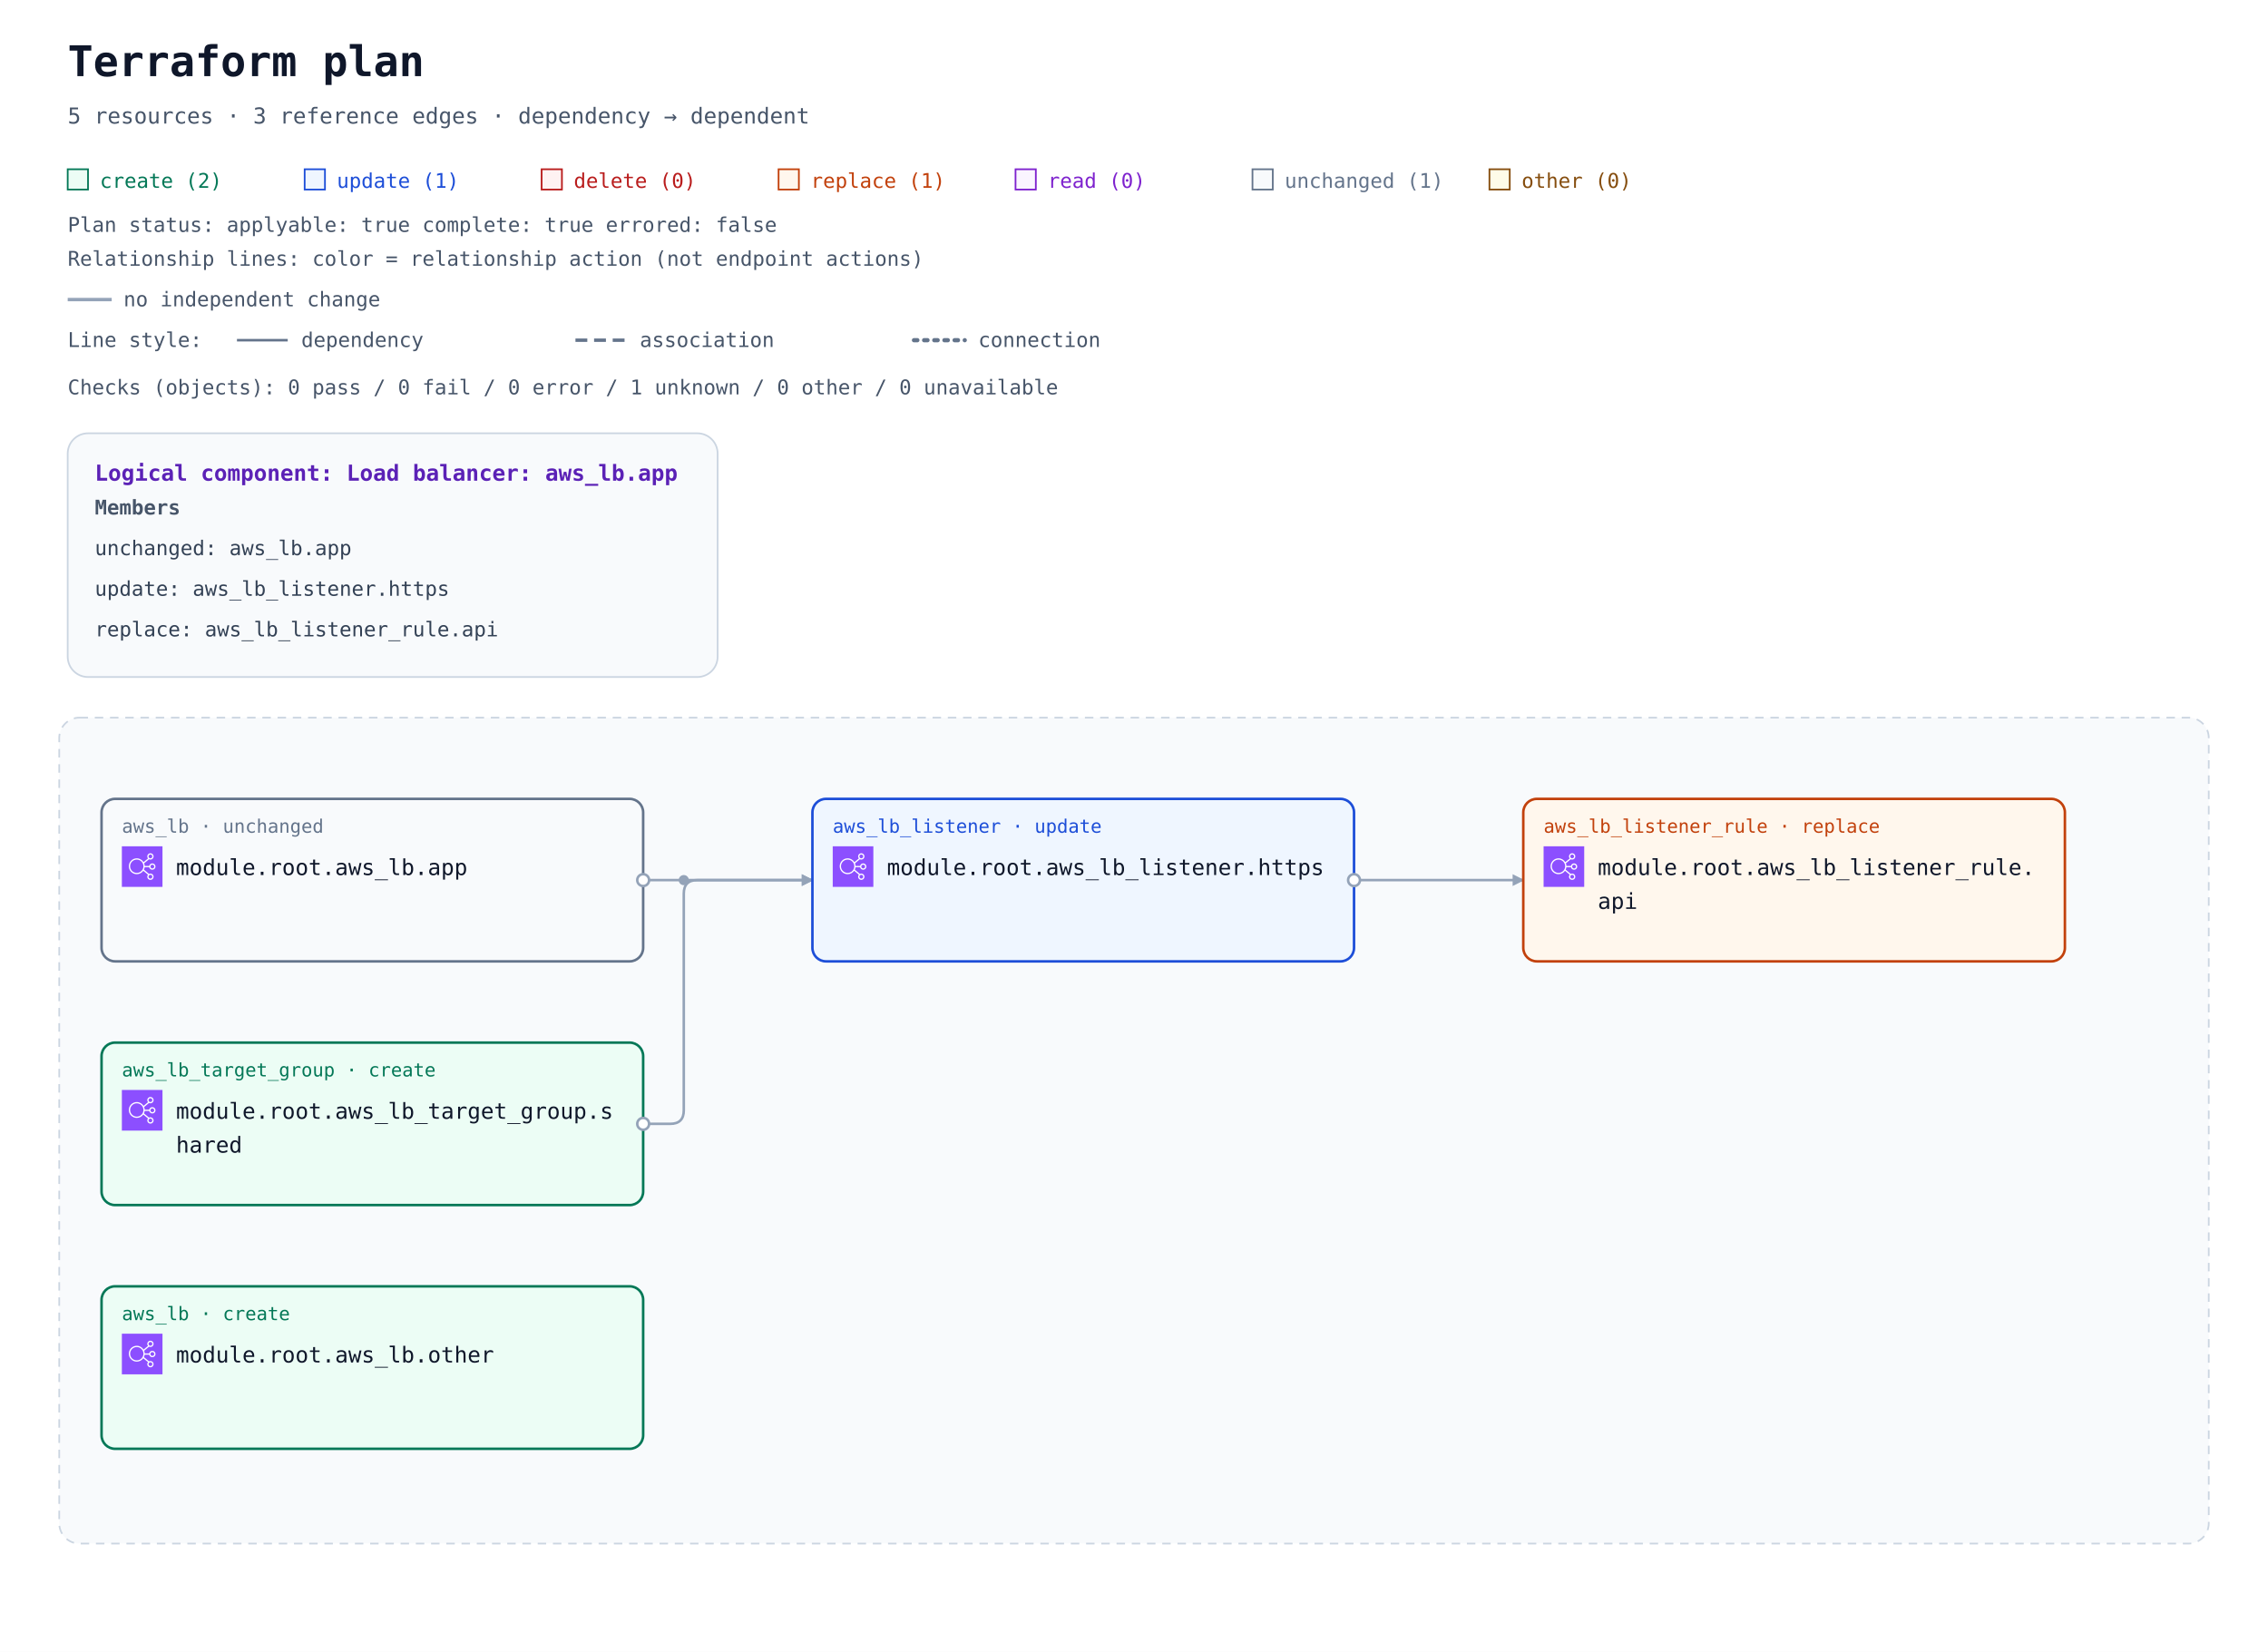
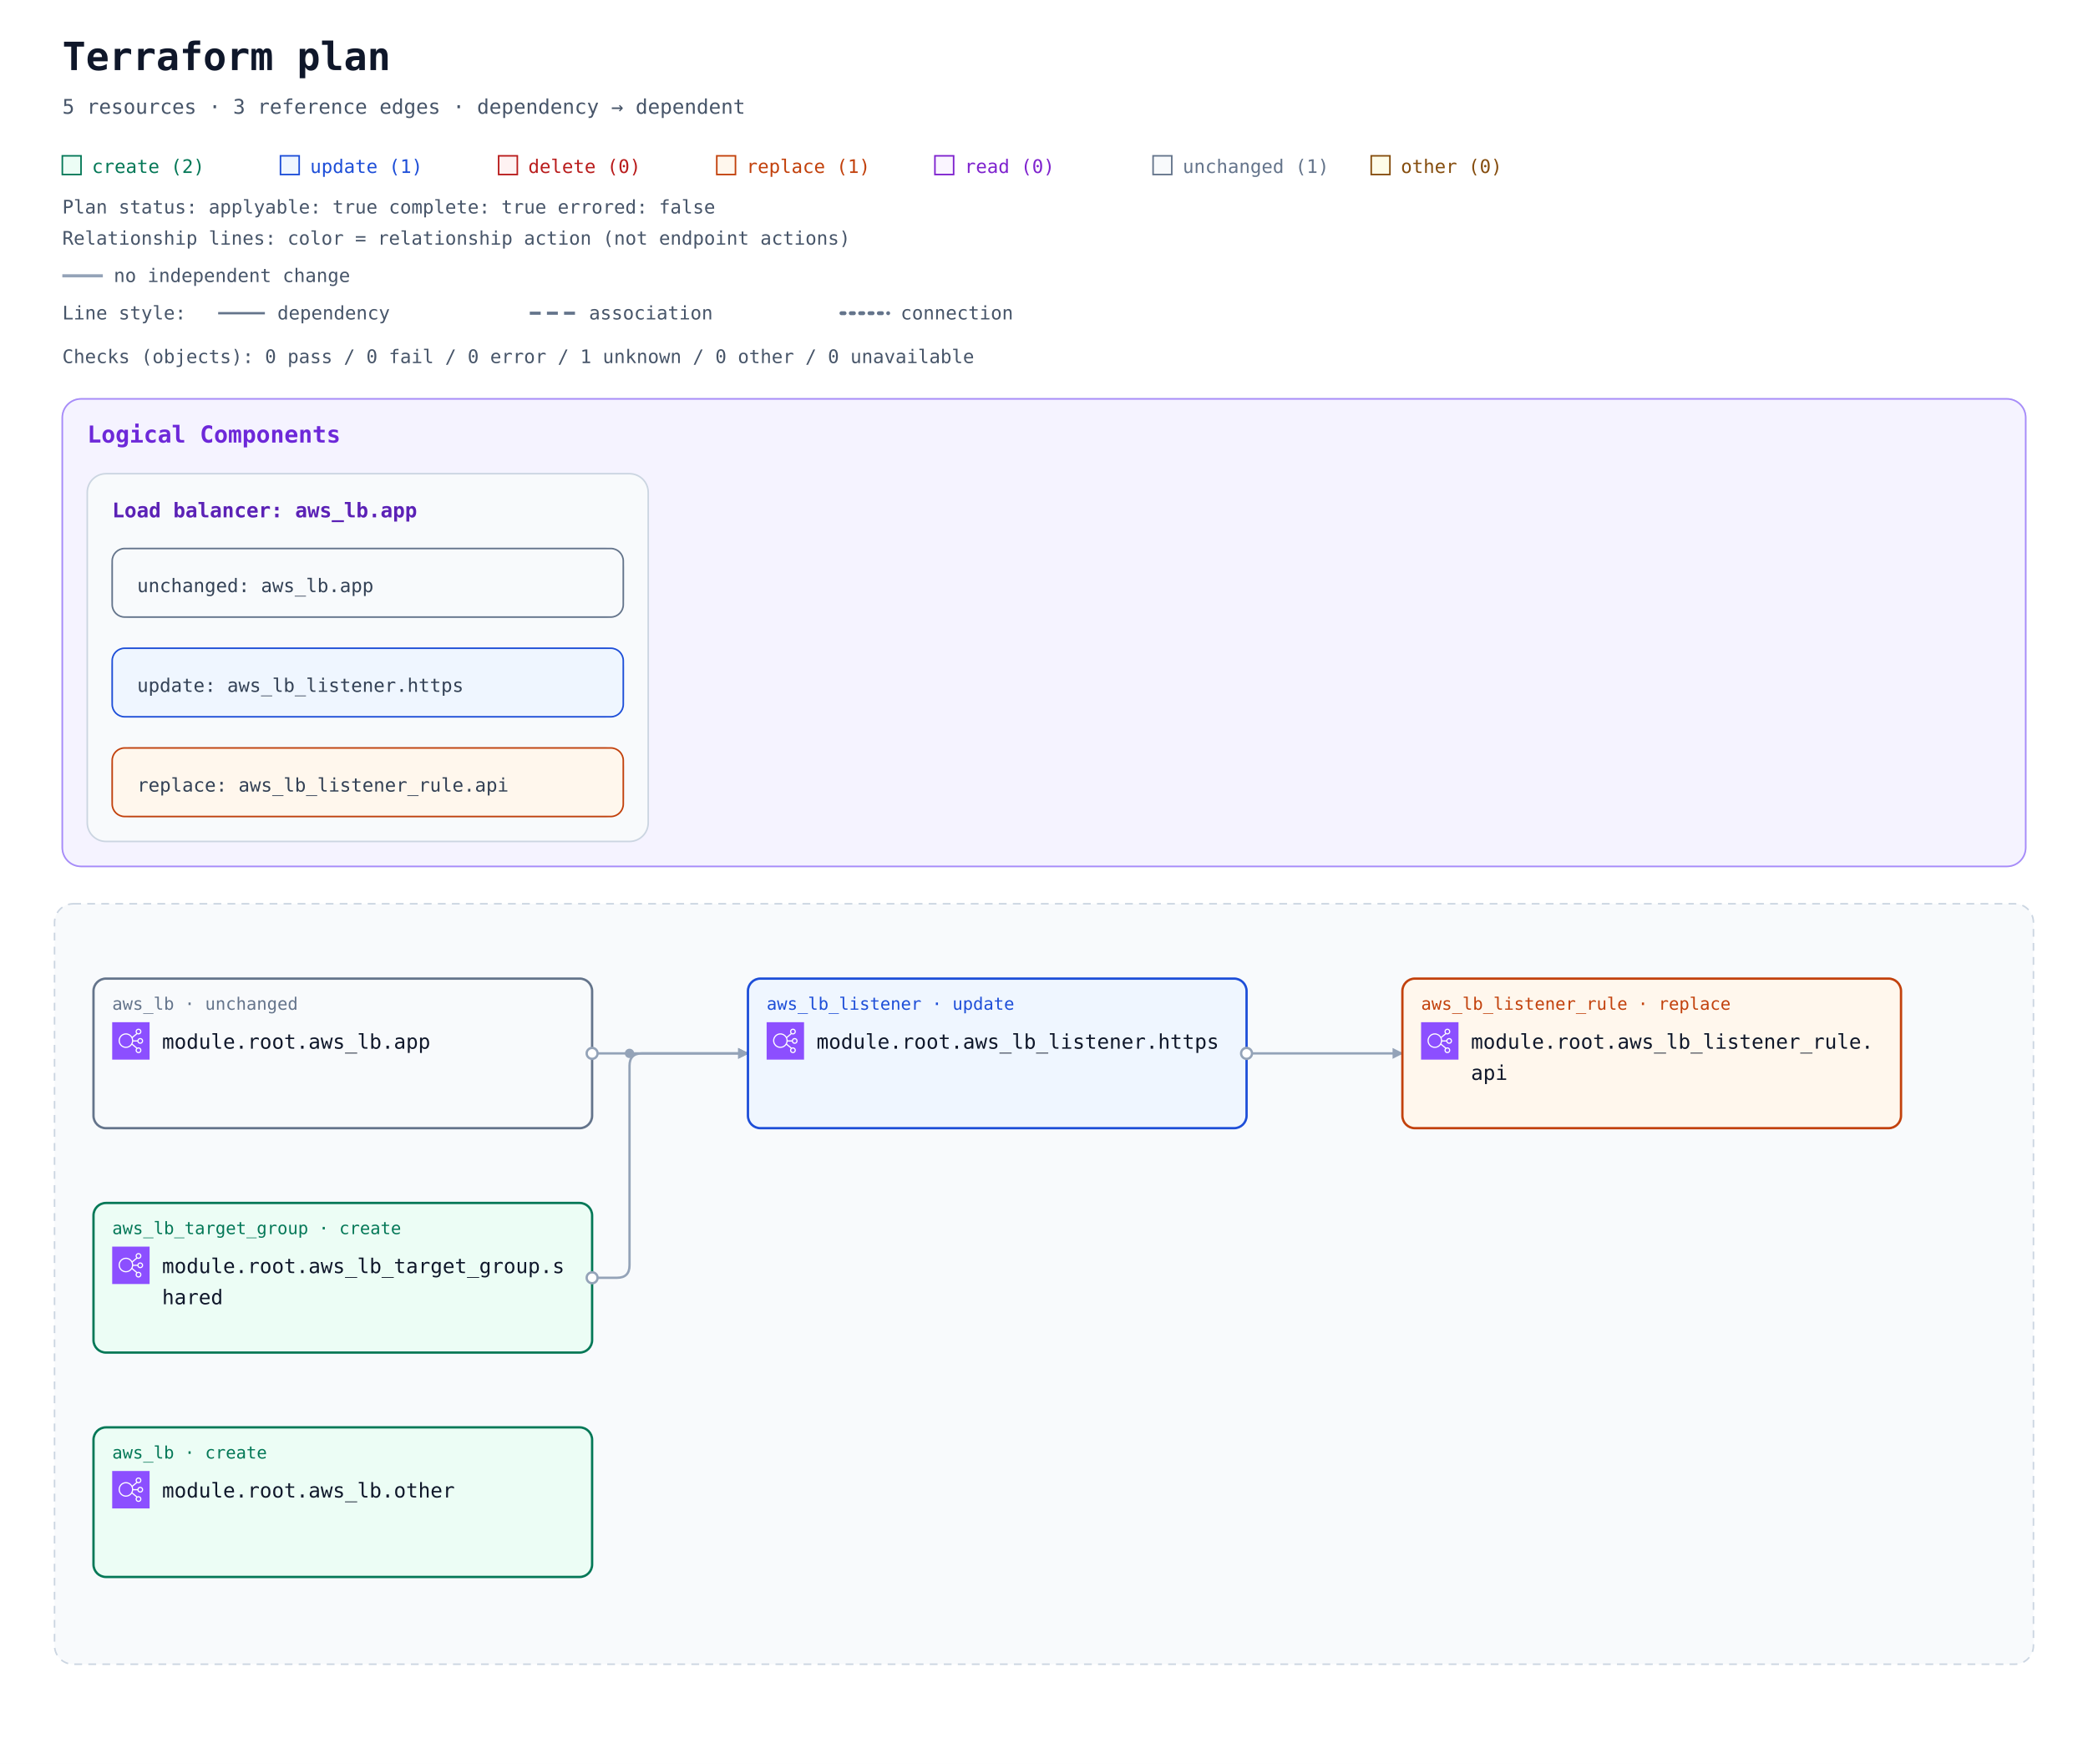
- <svg xmlns="http://www.w3.org/2000/svg" width="1340" height="976" viewBox="0 0 1340 976" role="img" aria-labelledby="title description">
+ <svg xmlns="http://www.w3.org/2000/svg" width="1340" height="1132" viewBox="0 0 1340 1132" role="img" aria-labelledby="title description">
  <defs>
    <marker id="arrow" viewBox="0 0 10 10" refX="9" refY="5" markerWidth="7" markerHeight="7" markerUnits="userSpaceOnUse" orient="auto-start-reverse">
      <path d="M 0 0 L 10 5 L 0 10 z" fill="#94a3b8" />
    </marker>
    <symbol id="planorama-icon-aws-elb" viewBox="0 0 64 64">
      <g>
        <g id="planorama-icon-aws-elb-local-49636f6e2d4172636869746563747572652f34382f417263685f456c61737469632d4c6f61642d42616c616e63696e675f3438" stroke="none" stroke-width="1" fill="none" fill-rule="evenodd">
          <g id="planorama-icon-aws-elb-local-49636f6e2d4172636869746563747572652d42472f34382f4e6574776f726b696e672d436f6e74656e742d44656c6976657279" fill="#8C4FFF">
            <rect id="planorama-icon-aws-elb-local-52656374616e676c65" x="0" y="0" width="64" height="64" />
          </g>
          <path d="M23.5,42 C17.71,42 13,37.29 13,31.5 C13,25.71 17.71,21 23.5,21 C29.29,21 34,25.71 34,31.5 C34,37.29 29.29,42 23.5,42 M48,48 C48,49.654 46.654,51 45,51 C43.346,51 42,49.654 42,48 C42,46.346 43.346,45 45,45 C46.654,45 48,46.346 48,48 M45,13 C46.654,13 48,14.346 48,16 C48,17.654 46.654,19 45,19 C43.346,19 42,17.654 42,16 C42,14.346 43.346,13 45,13 M48,29 C49.654,29 51,30.346 51,32 C51,33.654 49.654,35 48,35 C46.346,35 45,33.654 45,32 C45,30.346 46.346,29 48,29 M35.901,33 L43.102,33 C43.565,35.279 45.586,37 48,37 C50.757,37 53,34.757 53,32 C53,29.243 50.757,27 48,27 C45.586,27 43.565,28.721 43.102,31 L35.975,31 C35.916,29.541 35.614,28.146 35.096,26.856 L42.799,20.467 C43.466,20.797 44.206,21 45,21 C47.757,21 50,18.757 50,16 C50,13.243 47.757,11 45,11 C42.243,11 40,13.243 40,16 C40,17.224 40.459,18.331 41.191,19.201 L34.172,25.024 C31.977,21.42 28.021,19 23.5,19 C16.607,19 11,24.607 11,31.5 C11,38.393 16.607,44 23.5,44 C27.743,44 31.493,41.871 33.754,38.629 L41.191,44.799 C40.459,45.669 40,46.776 40,48 C40,50.757 42.243,53 45,53 C47.757,53 50,50.757 50,48 C50,45.243 47.757,43 45,43 C44.206,43 43.466,43.203 42.799,43.533 L34.77,36.873 C35.344,35.673 35.736,34.373 35.901,33" id="planorama-icon-aws-elb-local-456c61737469632d4c6f61642d42616c616e63696e675f49636f6e5f34385f5371756964" fill="#FFFFFF" />
        </g>
      </g>
    </symbol>
  </defs>
  <rect width="100%" height="100%" fill="#ffffff" />
  <g font-family="ui-monospace, SFMono-Regular, Consolas, monospace">
    <text x="40" y="45" font-size="25" font-weight="700" fill="#0f172a">Terraform plan</text>
    <text x="40" y="73" font-size="13" fill="#475569">5 resources · 3 reference edges · dependency → dependent</text>
    <rect x="40" y="100" width="12" height="12" fill="#ecfdf5" stroke="#047857" />
    <text x="59" y="111" font-size="12" fill="#047857">create (2)</text>
    <rect x="180" y="100" width="12" height="12" fill="#eff6ff" stroke="#1d4ed8" />
    <text x="199" y="111" font-size="12" fill="#1d4ed8">update (1)</text>
    <rect x="320" y="100" width="12" height="12" fill="#fef2f2" stroke="#b91c1c" />
    <text x="339" y="111" font-size="12" fill="#b91c1c">delete (0)</text>
    <rect x="460" y="100" width="12" height="12" fill="#fff7ed" stroke="#c2410c" />
    <text x="479" y="111" font-size="12" fill="#c2410c">replace (1)</text>
    <rect x="600" y="100" width="12" height="12" fill="#faf5ff" stroke="#7e22ce" />
    <text x="619" y="111" font-size="12" fill="#7e22ce">read (0)</text>
    <rect x="740" y="100" width="12" height="12" fill="#f8fafc" stroke="#64748b" />
    <text x="759" y="111" font-size="12" fill="#64748b">unchanged (1)</text>
    <rect x="880" y="100" width="12" height="12" fill="#fefce8" stroke="#854d0e" />
    <text x="899" y="111" font-size="12" fill="#854d0e">other (0)</text>
    <g id="plan-status" data-plan-applyable="true" data-plan-complete="true" data-plan-errored="false">
      <text x="40" y="137" font-size="12" fill="#475569">Plan status: applyable: true complete: true errored: false</text>
    </g>
    <g id="relationship-legend" font-size="12" fill="#475569">
      <text x="40" y="157">Relationship lines: color = relationship action (not endpoint actions)</text>
      <path d="M 40 177 H 66" stroke="#94a3b8" stroke-width="2" />
      <text x="73" y="181">no independent change</text>
      <text x="40" y="205">Line style:</text>
      <path d="M 140 201 H 170" stroke="#64748b" stroke-width="1.5" />
      <text x="178" y="205">dependency</text>
      <path d="M 340 201 H 370" stroke="#64748b" stroke-width="2" stroke-dasharray="7 4" />
      <text x="378" y="205">association</text>
      <path d="M 540 201 H 570" stroke="#64748b" stroke-width="2.5" stroke-dasharray="2 4" stroke-linecap="round" />
      <text x="578" y="205">connection</text>
    </g>
    <g transform="translate(0 72)">
      <g id="plan-checks">
        <text x="40" y="161" font-size="12" fill="#475569">Checks (objects): 0 pass / 0 fail / 0 error / 1 unknown / 0 other / 0 unavailable</text>
      </g>
      <g transform="translate(0 24)">
        <g data-annotation-area="true">
          <g data-annotation-card="true" transform="translate(40 160)">
-             <rect width="384" height="144" rx="12" fill="#f8fafc" stroke="#cbd5e1" />
-             <g id="architecture-73796e7468657469633a36633666363136343566363236313663363136653633363537322d3631373737333566366336323265363137303730" data-architecture-id="synthetic:6c6f61645f62616c616e636572-6177735f6c622e617070" data-entity-kind="synthetic" data-component-id="logical:load_balancer:aws_lb.app" data-component-kind="load_balancer">
-               <text x="16" y="28" font-size="13" font-weight="700" fill="#5b21b6">Logical component: Load balancer: aws_lb.app</text>
-               <text x="16" y="48" font-size="12" font-weight="700" fill="#475569">Members</text>
-               <a href="#resource-6177735f6c622e617070-current" data-source-address="aws_lb.app">
-                 <text font-size="12" fill="#334155">
-                   <tspan x="16" y="72" xml:space="preserve">unchanged: aws_lb.app</tspan>
-                 </text>
-               </a>
-               <a href="#resource-6177735f6c625f6c697374656e65722e6874747073-current" data-source-address="aws_lb_listener.https">
-                 <text font-size="12" fill="#334155">
-                   <tspan x="16" y="96" xml:space="preserve">update: aws_lb_listener.https</tspan>
-                 </text>
-               </a>
-               <a href="#resource-6177735f6c625f6c697374656e65725f72756c652e617069-current" data-source-address="aws_lb_listener_rule.api">
-                 <text font-size="12" fill="#334155">
-                   <tspan x="16" y="120" xml:space="preserve">replace: aws_lb_listener_rule.api</tspan>
-                 </text>
-               </a>
+             <rect width="1260" height="300" rx="12" fill="#f8fafc" stroke="#cbd5e1" />
+             <g data-annotation-section="Logical Components">
+               <rect width="1260" height="300" rx="12" fill="#f5f3ff" stroke="#a78bfa" />
+               <text x="16" y="28" font-size="15" font-weight="700" fill="#6d28d9">Logical Components</text>
+               <g data-annotation-card="true" transform="translate(16 48)">
+                 <rect width="360" height="236" rx="12" fill="#f8fafc" stroke="#cbd5e1" />
+                 <g id="architecture-73796e7468657469633a36633666363136343566363236313663363136653633363537322d3631373737333566366336323265363137303730" data-architecture-id="synthetic:6c6f61645f62616c616e636572-6177735f6c622e617070" data-entity-kind="synthetic" data-component-id="logical:load_balancer:aws_lb.app" data-component-kind="load_balancer">
+                   <text x="16" y="28" font-size="13" font-weight="700" fill="#5b21b6">Load balancer: aws_lb.app</text>
+                   <g data-annotation-card="true" transform="translate(16 48)">
+                     <rect width="328" height="44" rx="12" fill="#f8fafc" stroke="#cbd5e1" />
+                     <a href="#resource-6177735f6c622e617070-current" data-source-address="aws_lb.app">
+                       <rect width="328" height="44" rx="8" fill="#f8fafc" stroke="#64748b" />
+                       <text font-size="12" fill="#334155">
+                         <tspan x="16" y="28" xml:space="preserve">unchanged: aws_lb.app</tspan>
+                       </text>
+                     </a>
+                   </g>
+                   <g data-annotation-card="true" transform="translate(16 112)">
+                     <rect width="328" height="44" rx="12" fill="#f8fafc" stroke="#cbd5e1" />
+                     <a href="#resource-6177735f6c625f6c697374656e65722e6874747073-current" data-source-address="aws_lb_listener.https">
+                       <rect width="328" height="44" rx="8" fill="#eff6ff" stroke="#1d4ed8" />
+                       <text font-size="12" fill="#334155">
+                         <tspan x="16" y="28" xml:space="preserve">update: aws_lb_listener.https</tspan>
+                       </text>
+                     </a>
+                   </g>
+                   <g data-annotation-card="true" transform="translate(16 176)">
+                     <rect width="328" height="44" rx="12" fill="#f8fafc" stroke="#cbd5e1" />
+                     <a href="#resource-6177735f6c625f6c697374656e65725f72756c652e617069-current" data-source-address="aws_lb_listener_rule.api" data-action-reason="replace_because_cannot_update" data-replace-paths="[[&quot;listener_arn&quot;]]">
+                       <rect width="328" height="44" rx="8" fill="#fff7ed" stroke="#c2410c" />
+                       <text font-size="12" fill="#334155">
+                         <tspan x="16" y="28" xml:space="preserve">replace: aws_lb_listener_rule.api</tspan>
+                       </text>
+                     </a>
+                   </g>
+                 </g>
+               </g>
            </g>
          </g>
        </g>
-         <g data-architecture="true" transform="translate(0 168)">
+         <g data-architecture="true" transform="translate(0 324)">
          <rect x="35" y="160" width="1270" height="488" rx="12" fill="#f8fafc" stroke="#cbd5e1" stroke-dasharray="5 4" />
          <text x="52" y="185" font-size="13" font-weight="700" fill="#475569" />
          <path d="M 380 256 L 480 256 " data-edge-kind="dependency" data-directionality="directed" data-source="resource-6177735f6c622e617070-current" data-target="resource-6177735f6c625f6c697374656e65722e6874747073-current" fill="none" stroke="#94a3b8" stroke-width="1.5" stroke-linejoin="round" marker-end="url(#arrow)" />
          <path d="M 800 256 L 900 256 " data-edge-kind="dependency" data-directionality="directed" data-source="resource-6177735f6c625f6c697374656e65722e6874747073-current" data-target="resource-6177735f6c625f6c697374656e65725f72756c652e617069-current" fill="none" stroke="#94a3b8" stroke-width="1.5" stroke-linejoin="round" marker-end="url(#arrow)" />
          <path d="M 380 400 L 396 400 Q 404 400 404 392 L 404 264 Q 404 256 412 256 L 480 256 " data-edge-kind="dependency" data-directionality="directed" data-source="resource-6177735f6c625f7461726765745f67726f75702e736861726564-current" data-target="resource-6177735f6c625f6c697374656e65722e6874747073-current" fill="none" stroke="#94a3b8" stroke-width="1.5" stroke-linejoin="round" marker-end="url(#arrow)" />
          <circle cx="404" cy="256" r="3" fill="#94a3b8" />
          <g id="resource-6177735f6c622e617070-current" data-architecture-id="terraform:6177735f6c622e617070-current" data-qualified-address="module.root.aws_lb.app" data-terraform-address="aws_lb.app" data-component-id="logical:load_balancer:aws_lb.app">
            <rect x="60" y="208" width="320" height="96" rx="8" fill="#f8fafc" stroke="#64748b" stroke-width="1.5" data-mode="managed" />
            <text x="72" y="228" font-size="11" fill="#64748b">aws_lb · unchanged</text>
            <use href="#planorama-icon-aws-elb" x="72" y="236" width="24" height="24" aria-hidden="true" />
            <text x="104" y="253" font-size="13" fill="#0f172a">module.root.aws_lb.app</text>
          </g>
          <g id="resource-6177735f6c622e6f74686572-current" data-architecture-id="terraform:6177735f6c622e6f74686572-current" data-qualified-address="module.root.aws_lb.other" data-terraform-address="aws_lb.other">
            <rect x="60" y="496" width="320" height="96" rx="8" fill="#ecfdf5" stroke="#047857" stroke-width="1.5" data-mode="managed" />
            <text x="72" y="516" font-size="11" fill="#047857">aws_lb · create</text>
            <use href="#planorama-icon-aws-elb" x="72" y="524" width="24" height="24" aria-hidden="true" />
            <text x="104" y="541" font-size="13" fill="#0f172a">module.root.aws_lb.other</text>
          </g>
          <g id="resource-6177735f6c625f6c697374656e65722e6874747073-current" data-architecture-id="terraform:6177735f6c625f6c697374656e65722e6874747073-current" data-qualified-address="module.root.aws_lb_listener.https" data-terraform-address="aws_lb_listener.https" data-component-id="logical:load_balancer:aws_lb.app">
            <rect x="480" y="208" width="320" height="96" rx="8" fill="#eff6ff" stroke="#1d4ed8" stroke-width="1.5" data-mode="managed" />
            <text x="492" y="228" font-size="11" fill="#1d4ed8">aws_lb_listener · update</text>
            <use href="#planorama-icon-aws-elb" x="492" y="236" width="24" height="24" aria-hidden="true" />
            <text x="524" y="253" font-size="13" fill="#0f172a">module.root.aws_lb_listener.https</text>
          </g>
          <g id="resource-6177735f6c625f6c697374656e65725f72756c652e617069-current" data-architecture-id="terraform:6177735f6c625f6c697374656e65725f72756c652e617069-current" data-qualified-address="module.root.aws_lb_listener_rule.api" data-terraform-address="aws_lb_listener_rule.api" data-previous-address="aws_lb_listener_rule.old" data-action-reason="replace_because_cannot_update" data-replace-paths="[[&quot;listener_arn&quot;]]" data-component-id="logical:load_balancer:aws_lb.app">
            <rect x="900" y="208" width="320" height="96" rx="8" fill="#fff7ed" stroke="#c2410c" stroke-width="1.5" data-mode="managed" />
            <text x="912" y="228" font-size="11" fill="#c2410c">aws_lb_listener_rule · replace</text>
            <use href="#planorama-icon-aws-elb" x="912" y="236" width="24" height="24" aria-hidden="true" />
            <text x="944" y="253" font-size="13" fill="#0f172a">module.root.aws_lb_listener_rule.</text>
            <text x="944" y="273" font-size="13" fill="#0f172a">api</text>
            <text x="912" y="292" font-size="10" fill="#64748b" data-role="policy" />
          </g>
          <g id="resource-6177735f6c625f7461726765745f67726f75702e736861726564-current" data-architecture-id="terraform:6177735f6c625f7461726765745f67726f75702e736861726564-current" data-qualified-address="module.root.aws_lb_target_group.shared" data-terraform-address="aws_lb_target_group.shared">
            <rect x="60" y="352" width="320" height="96" rx="8" fill="#ecfdf5" stroke="#047857" stroke-width="1.5" data-mode="managed" />
            <text x="72" y="372" font-size="11" fill="#047857">aws_lb_target_group · create</text>
            <use href="#planorama-icon-aws-elb" x="72" y="380" width="24" height="24" aria-hidden="true" />
            <text x="104" y="397" font-size="13" fill="#0f172a">module.root.aws_lb_target_group.s</text>
            <text x="104" y="417" font-size="13" fill="#0f172a">hared</text>
            <text x="72" y="436" font-size="10" fill="#64748b" data-role="controller" />
          </g>
          <g data-endpoints="true" data-source="resource-6177735f6c622e617070-current" data-target="resource-6177735f6c625f6c697374656e65722e6874747073-current" aria-hidden="true">
            <circle data-endpoint="source" cx="380" cy="256" r="3.5" fill="#ffffff" stroke="#94a3b8" stroke-width="1.5" />
          </g>
          <g data-endpoints="true" data-source="resource-6177735f6c625f6c697374656e65722e6874747073-current" data-target="resource-6177735f6c625f6c697374656e65725f72756c652e617069-current" aria-hidden="true">
            <circle data-endpoint="source" cx="800" cy="256" r="3.5" fill="#ffffff" stroke="#94a3b8" stroke-width="1.5" />
          </g>
          <g data-endpoints="true" data-source="resource-6177735f6c625f7461726765745f67726f75702e736861726564-current" data-target="resource-6177735f6c625f6c697374656e65722e6874747073-current" aria-hidden="true">
            <circle data-endpoint="source" cx="380" cy="400" r="3.5" fill="#ffffff" stroke="#94a3b8" stroke-width="1.5" />
          </g>
        </g>
      </g>
    </g>
  </g>
</svg>
